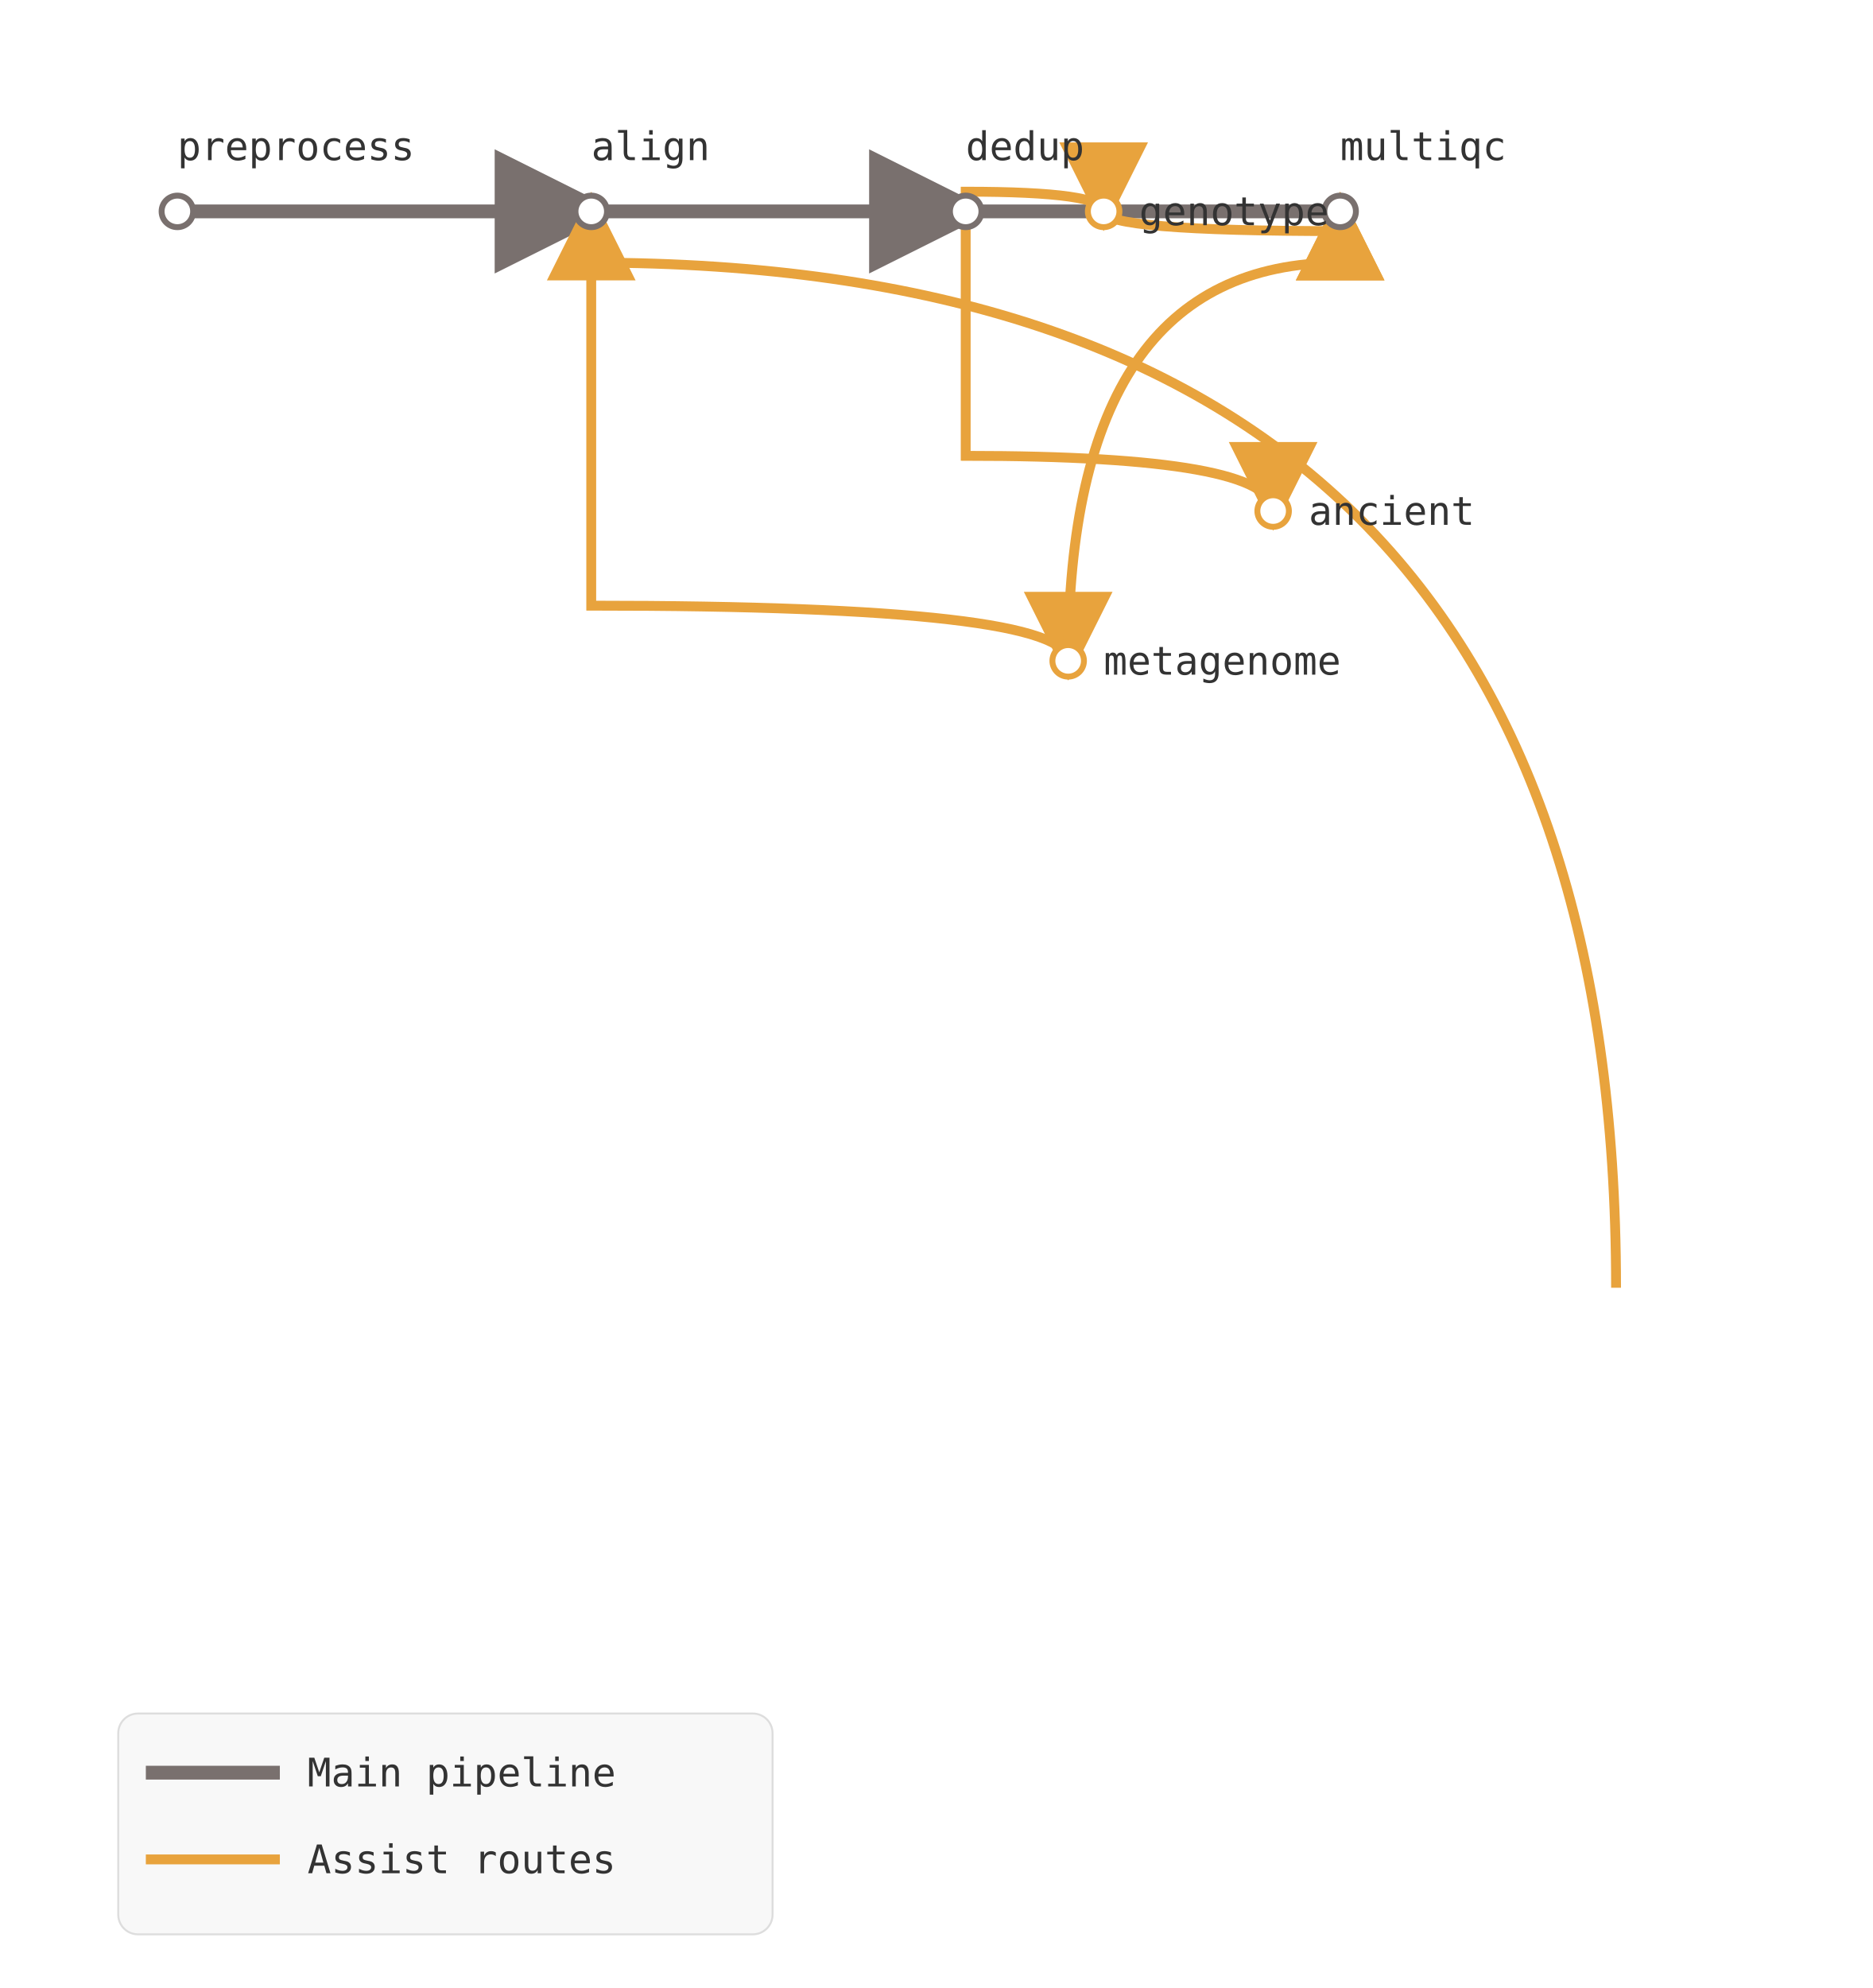
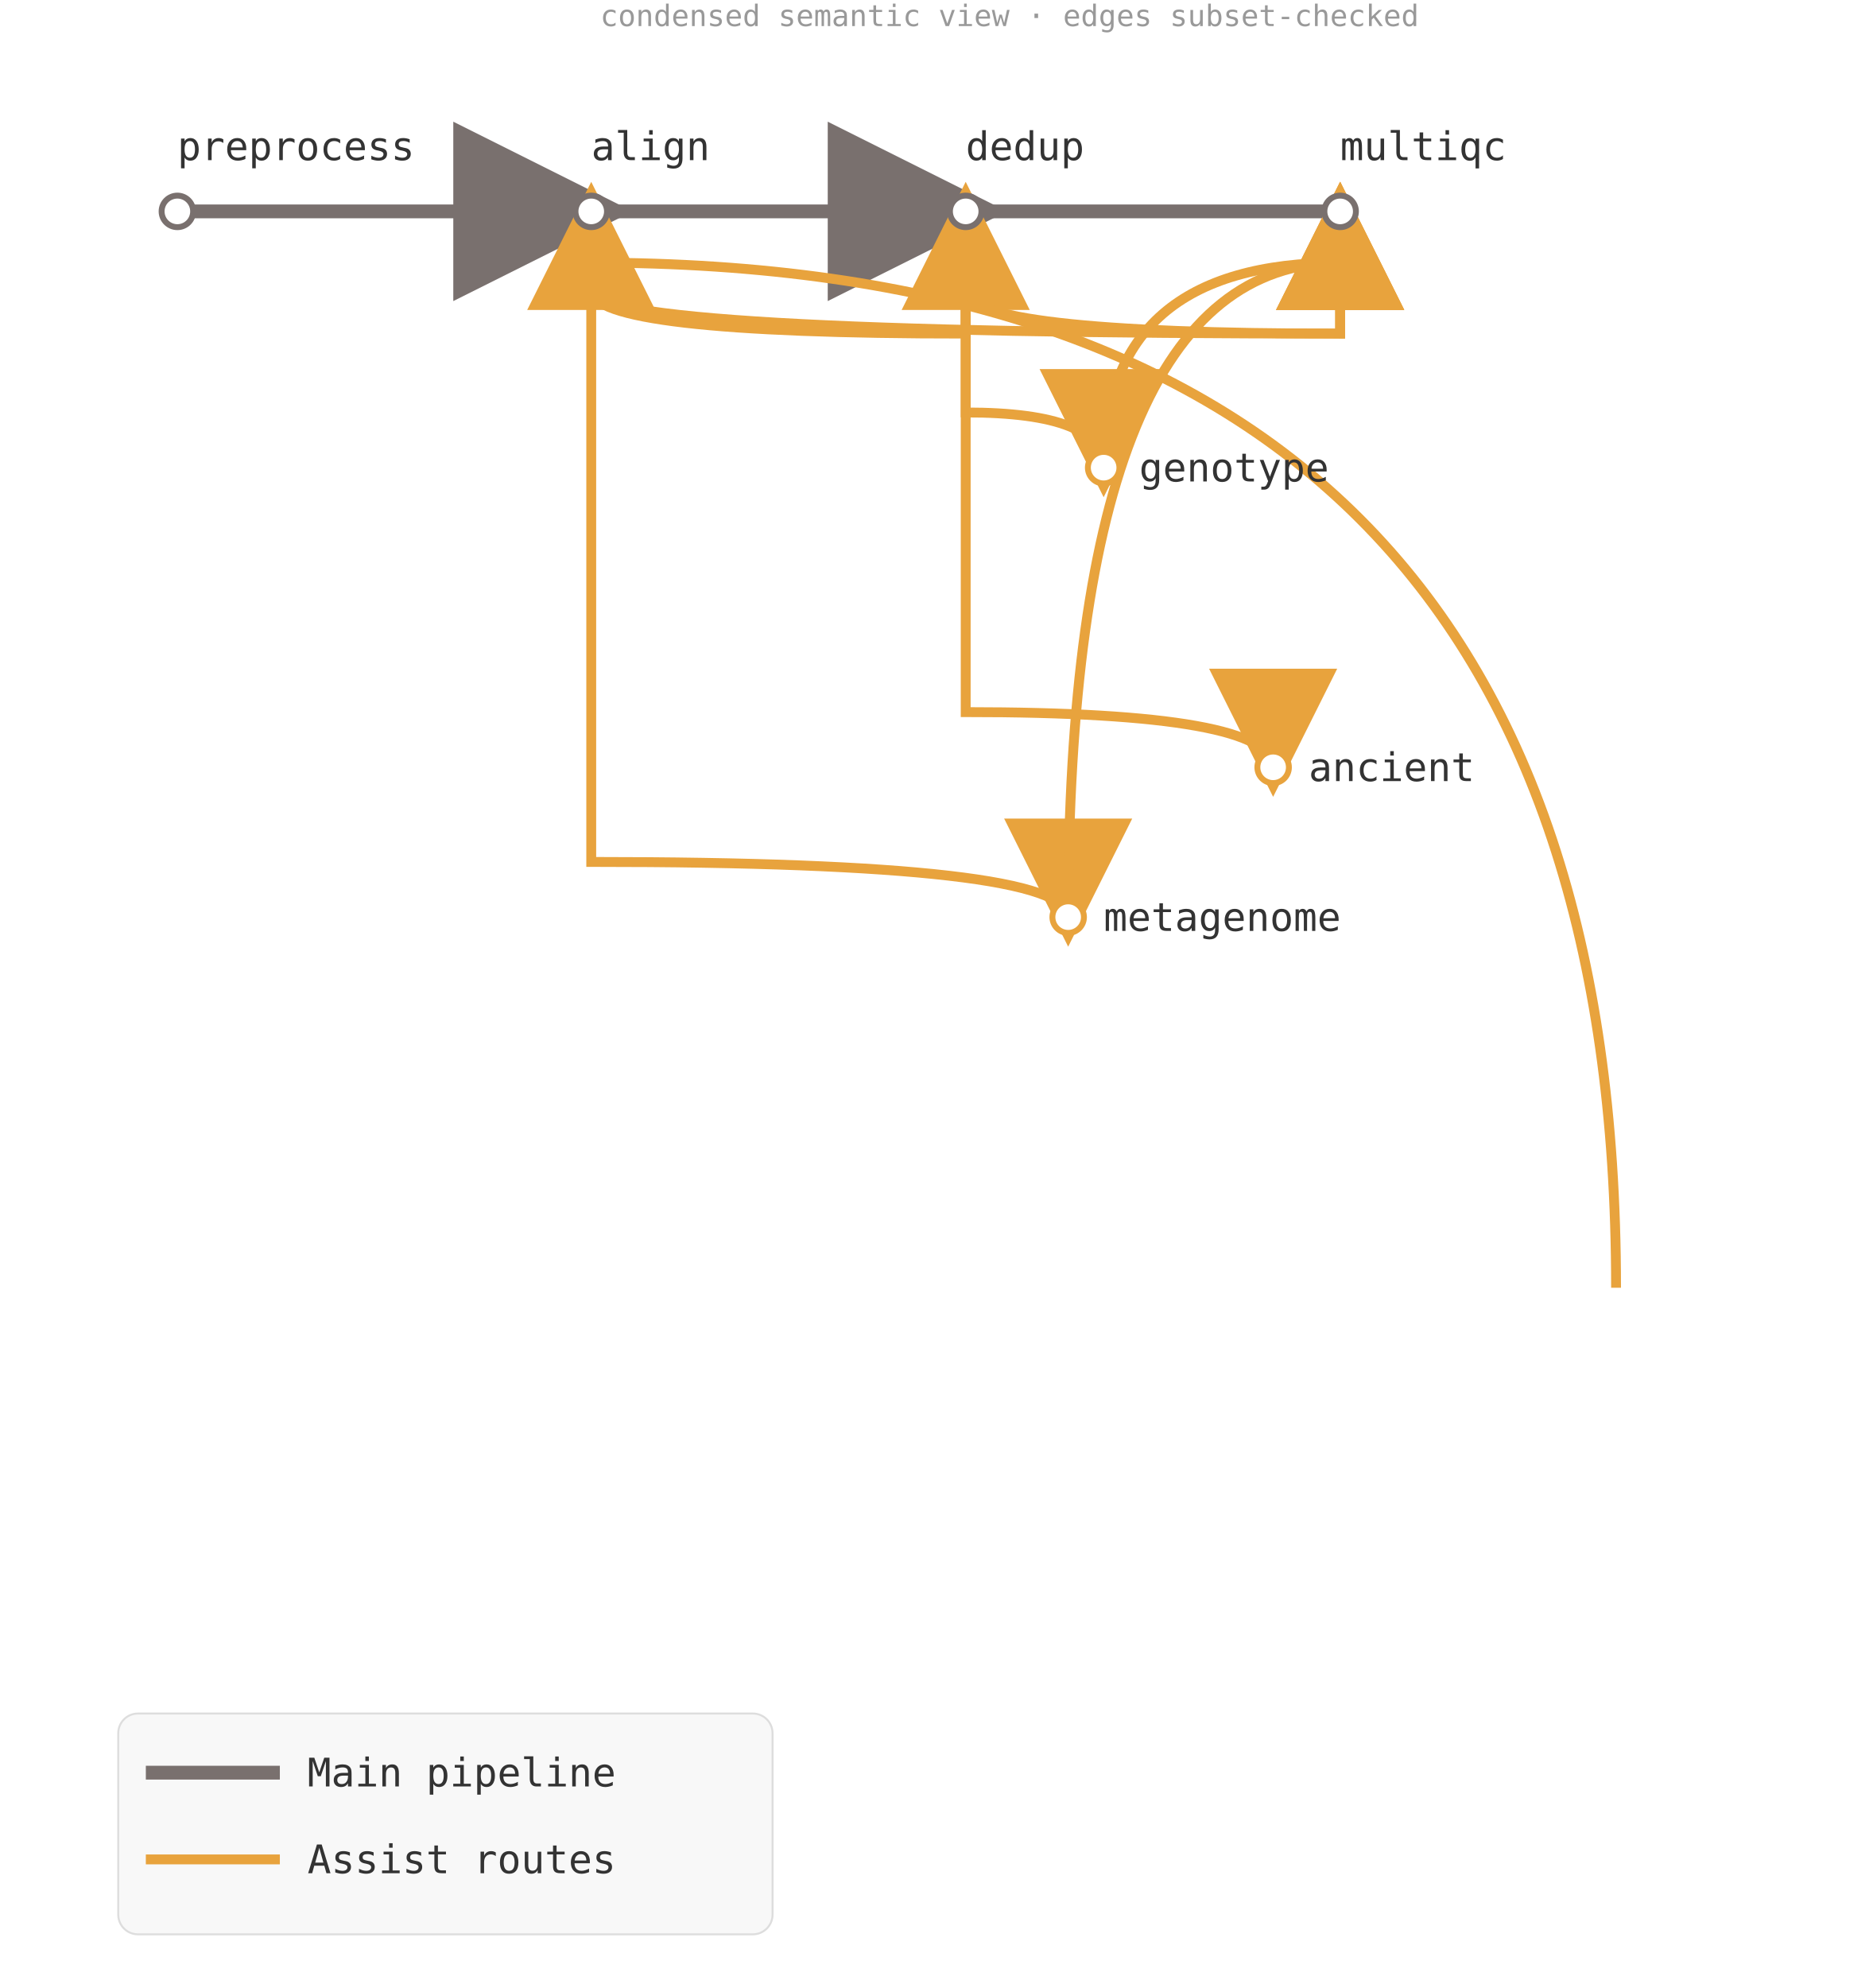
<svg xmlns="http://www.w3.org/2000/svg" width="910" height="966" viewBox="-20 -20 950 1006">
  <defs>
-     <marker id="arr" markerWidth="9" markerHeight="9" refX="7" refY="4.5" orient="auto">
-       <path d="M0 0 L9 4.5 L0 9 z" fill="#79706E" />
+     <marker id="arr" markerWidth="13" markerHeight="13" refX="10" refY="6.5" orient="auto">
+       <path d="M0 0 L13 6.5 L0 13 z" fill="#79706E" />
    </marker>
-     <marker id="arru" markerWidth="9" markerHeight="9" refX="7" refY="4.5" orient="auto">
-       <path d="M0 0 L9 4.5 L0 9 z" fill="#E8A33D" />
+     <marker id="arru" markerWidth="13" markerHeight="13" refX="10" refY="6.5" orient="auto">
+       <path d="M0 0 L13 6.5 L0 13 z" fill="#E8A33D" />
    </marker>
  </defs>
  <rect x="-30" y="-30" width="990" height="1046" fill="#ffffff" />
+   <text x="700" y="-8" font-size="15" fill="#999999" font-family="JetBrains Mono, Menlo, monospace" text-anchor="end">condensed semantic view · edges subset-checked</text>
  <path d="M 70 86 L 280 86 L 470 86 L 660 86" fill="none" stroke="#79706E" stroke-width="7" marker-mid="url(#arr)" />
-   <path d="M 470 86 L 470 76 Q 540 76 540 86" fill="none" stroke="#E8A33D" stroke-width="5" marker-end="url(#arru)" />
-   <path d="M 470 86 L 470 210 Q 626 210 626 238" fill="none" stroke="#E8A33D" stroke-width="5" marker-end="url(#arru)" />
-   <path d="M 280 86 L 280 286 Q 522 286 522 314" fill="none" stroke="#E8A33D" stroke-width="5" marker-end="url(#arru)" />
-   <path d="M 540 86 Q 540 96 660 96 L 660 86" fill="none" stroke="#E8A33D" stroke-width="5" marker-end="url(#arru)" />
-   <path d="M 522 314 Q 522 112 660 112 L 660 86" fill="none" stroke="#E8A33D" stroke-width="5" marker-end="url(#arru)" />
+   <path d="M 470 86 L 470 188 Q 540 188 540 216" fill="none" stroke="#E8A33D" stroke-width="5" marker-end="url(#arru)" />
+   <path d="M 470 86 L 470 340 Q 626 340 626 368" fill="none" stroke="#E8A33D" stroke-width="5" marker-end="url(#arru)" />
+   <path d="M 280 86 L 280 416 Q 522 416 522 444" fill="none" stroke="#E8A33D" stroke-width="5" marker-end="url(#arru)" />
+   <path d="M 280 86 L 280 126 Q 280 148 470 148 L 470 126 L 470 86" fill="none" stroke="#E8A33D" stroke-width="5" marker-end="url(#arru)" />
+   <path d="M 280 86 L 280 126 Q 280 148 660 148 L 660 126 L 660 86" fill="none" stroke="#E8A33D" stroke-width="5" marker-end="url(#arru)" />
+   <path d="M 470 86 L 470 126 Q 470 148 660 148 L 660 126 L 660 86" fill="none" stroke="#E8A33D" stroke-width="5" marker-end="url(#arru)" />
+   <path d="M 540 216 Q 540 112 660 112 L 660 86" fill="none" stroke="#E8A33D" stroke-width="5" marker-end="url(#arru)" />
+   <path d="M 522 444 Q 522 112 660 112 L 660 86" fill="none" stroke="#E8A33D" stroke-width="5" marker-end="url(#arru)" />
  <path d="M 800 632 Q 800 112 280 112 L 280 86" fill="none" stroke="#E8A33D" stroke-width="5" marker-end="url(#arru)" />
  <circle cx="70" cy="86" r="8" fill="#ffffff" stroke="#79706E" stroke-width="3" />
  <text x="70" y="60" font-size="20" fill="#333333" font-family="JetBrains Mono, Menlo, monospace">preprocess</text>
  <circle cx="280" cy="86" r="8" fill="#ffffff" stroke="#79706E" stroke-width="3" />
  <text x="280" y="60" font-size="20" fill="#333333" font-family="JetBrains Mono, Menlo, monospace">align</text>
  <circle cx="470" cy="86" r="8" fill="#ffffff" stroke="#79706E" stroke-width="3" />
  <text x="470" y="60" font-size="20" fill="#333333" font-family="JetBrains Mono, Menlo, monospace">dedup</text>
  <circle cx="660" cy="86" r="8" fill="#ffffff" stroke="#79706E" stroke-width="3" />
  <text x="660" y="60" font-size="20" fill="#333333" font-family="JetBrains Mono, Menlo, monospace">multiqc</text>
-   <circle cx="540" cy="86" r="8" fill="#ffffff" stroke="#E8A33D" stroke-width="3" />
-   <text x="558" y="93" font-size="20" fill="#333333" font-family="JetBrains Mono, Menlo, monospace">genotype</text>
-   <circle cx="626" cy="238" r="8" fill="#ffffff" stroke="#E8A33D" stroke-width="3" />
-   <text x="644" y="245" font-size="20" fill="#333333" font-family="JetBrains Mono, Menlo, monospace">ancient</text>
-   <circle cx="522" cy="314" r="8" fill="#ffffff" stroke="#E8A33D" stroke-width="3" />
-   <text x="540" y="321" font-size="20" fill="#333333" font-family="JetBrains Mono, Menlo, monospace">metagenome</text>
+   <circle cx="540" cy="216" r="8" fill="#ffffff" stroke="#E8A33D" stroke-width="3" />
+   <text x="558" y="223" font-size="20" fill="#333333" font-family="JetBrains Mono, Menlo, monospace">genotype</text>
+   <circle cx="626" cy="368" r="8" fill="#ffffff" stroke="#E8A33D" stroke-width="3" />
+   <text x="644" y="375" font-size="20" fill="#333333" font-family="JetBrains Mono, Menlo, monospace">ancient</text>
+   <circle cx="522" cy="444" r="8" fill="#ffffff" stroke="#E8A33D" stroke-width="3" />
+   <text x="540" y="451" font-size="20" fill="#333333" font-family="JetBrains Mono, Menlo, monospace">metagenome</text>
  <rect x="40" y="848" width="332" height="112" rx="10" fill="#f8f8f8" stroke="#dddddd" />
  <path d="M 54 878 L 122 878" stroke="#79706E" stroke-width="7" />
  <text x="136" y="885" font-size="20" fill="#333333" font-family="JetBrains Mono, Menlo, monospace">Main pipeline</text>
  <path d="M 54 922 L 122 922" stroke="#E8A33D" stroke-width="5" />
  <text x="136" y="929" font-size="20" fill="#333333" font-family="JetBrains Mono, Menlo, monospace">Assist routes</text>
</svg>
